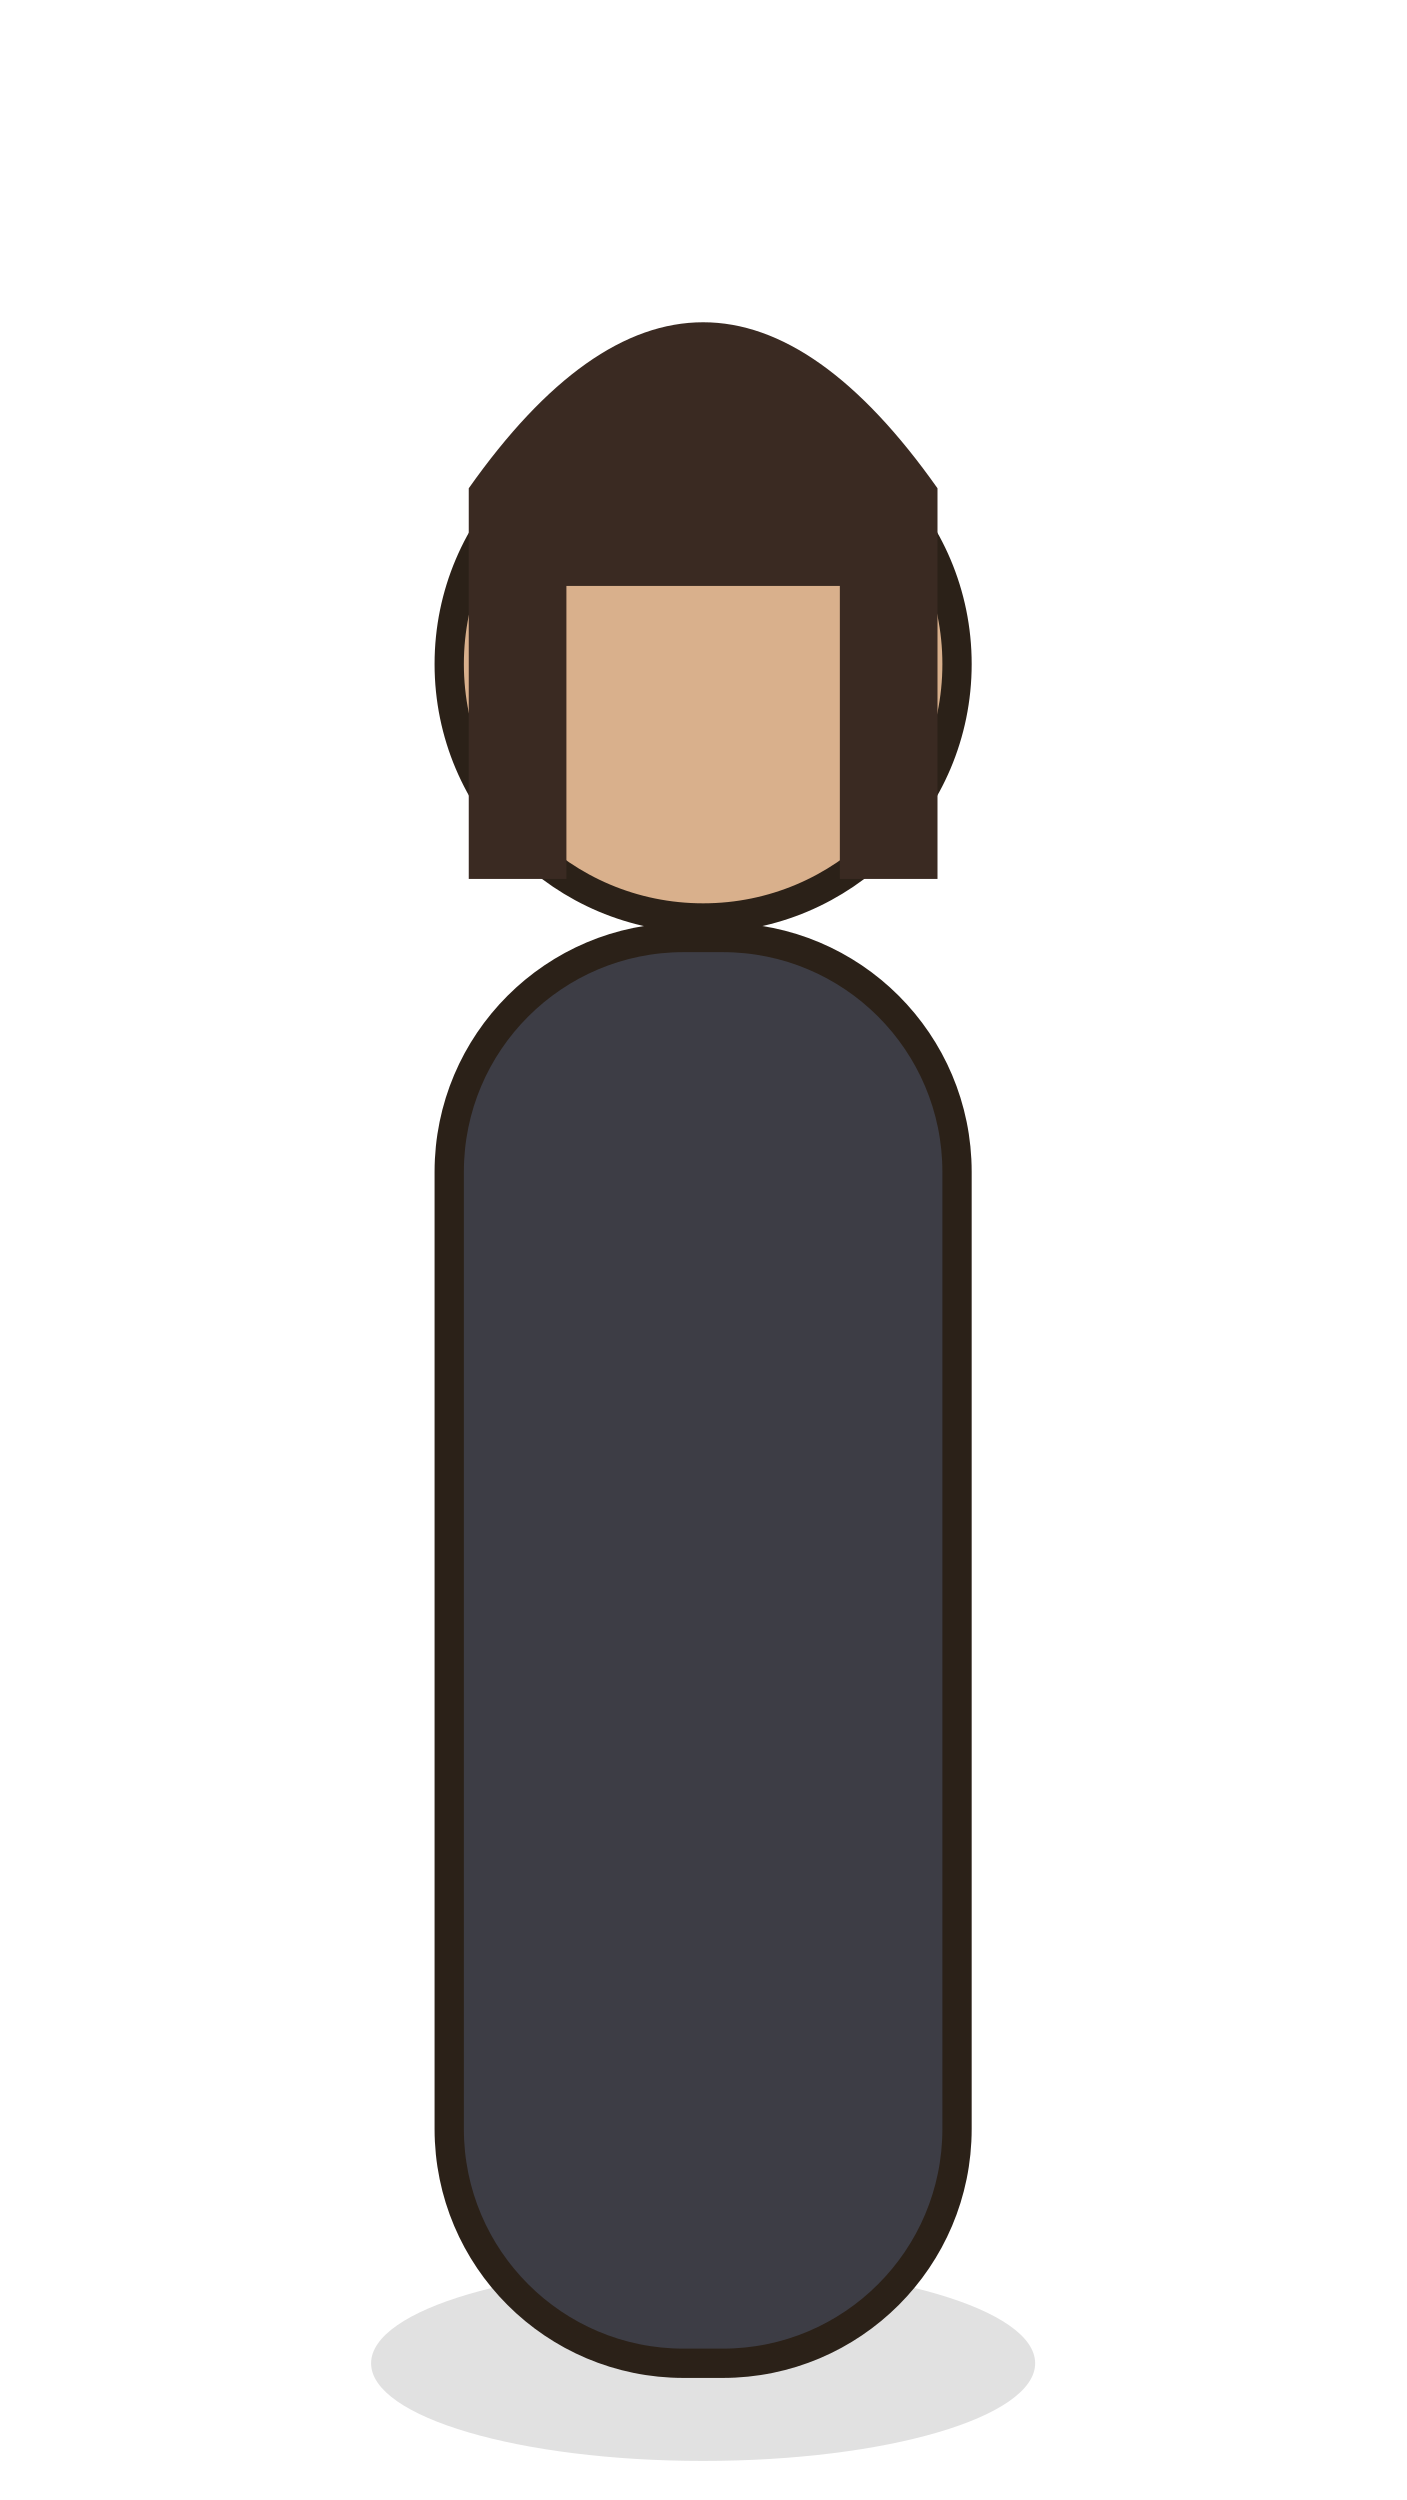
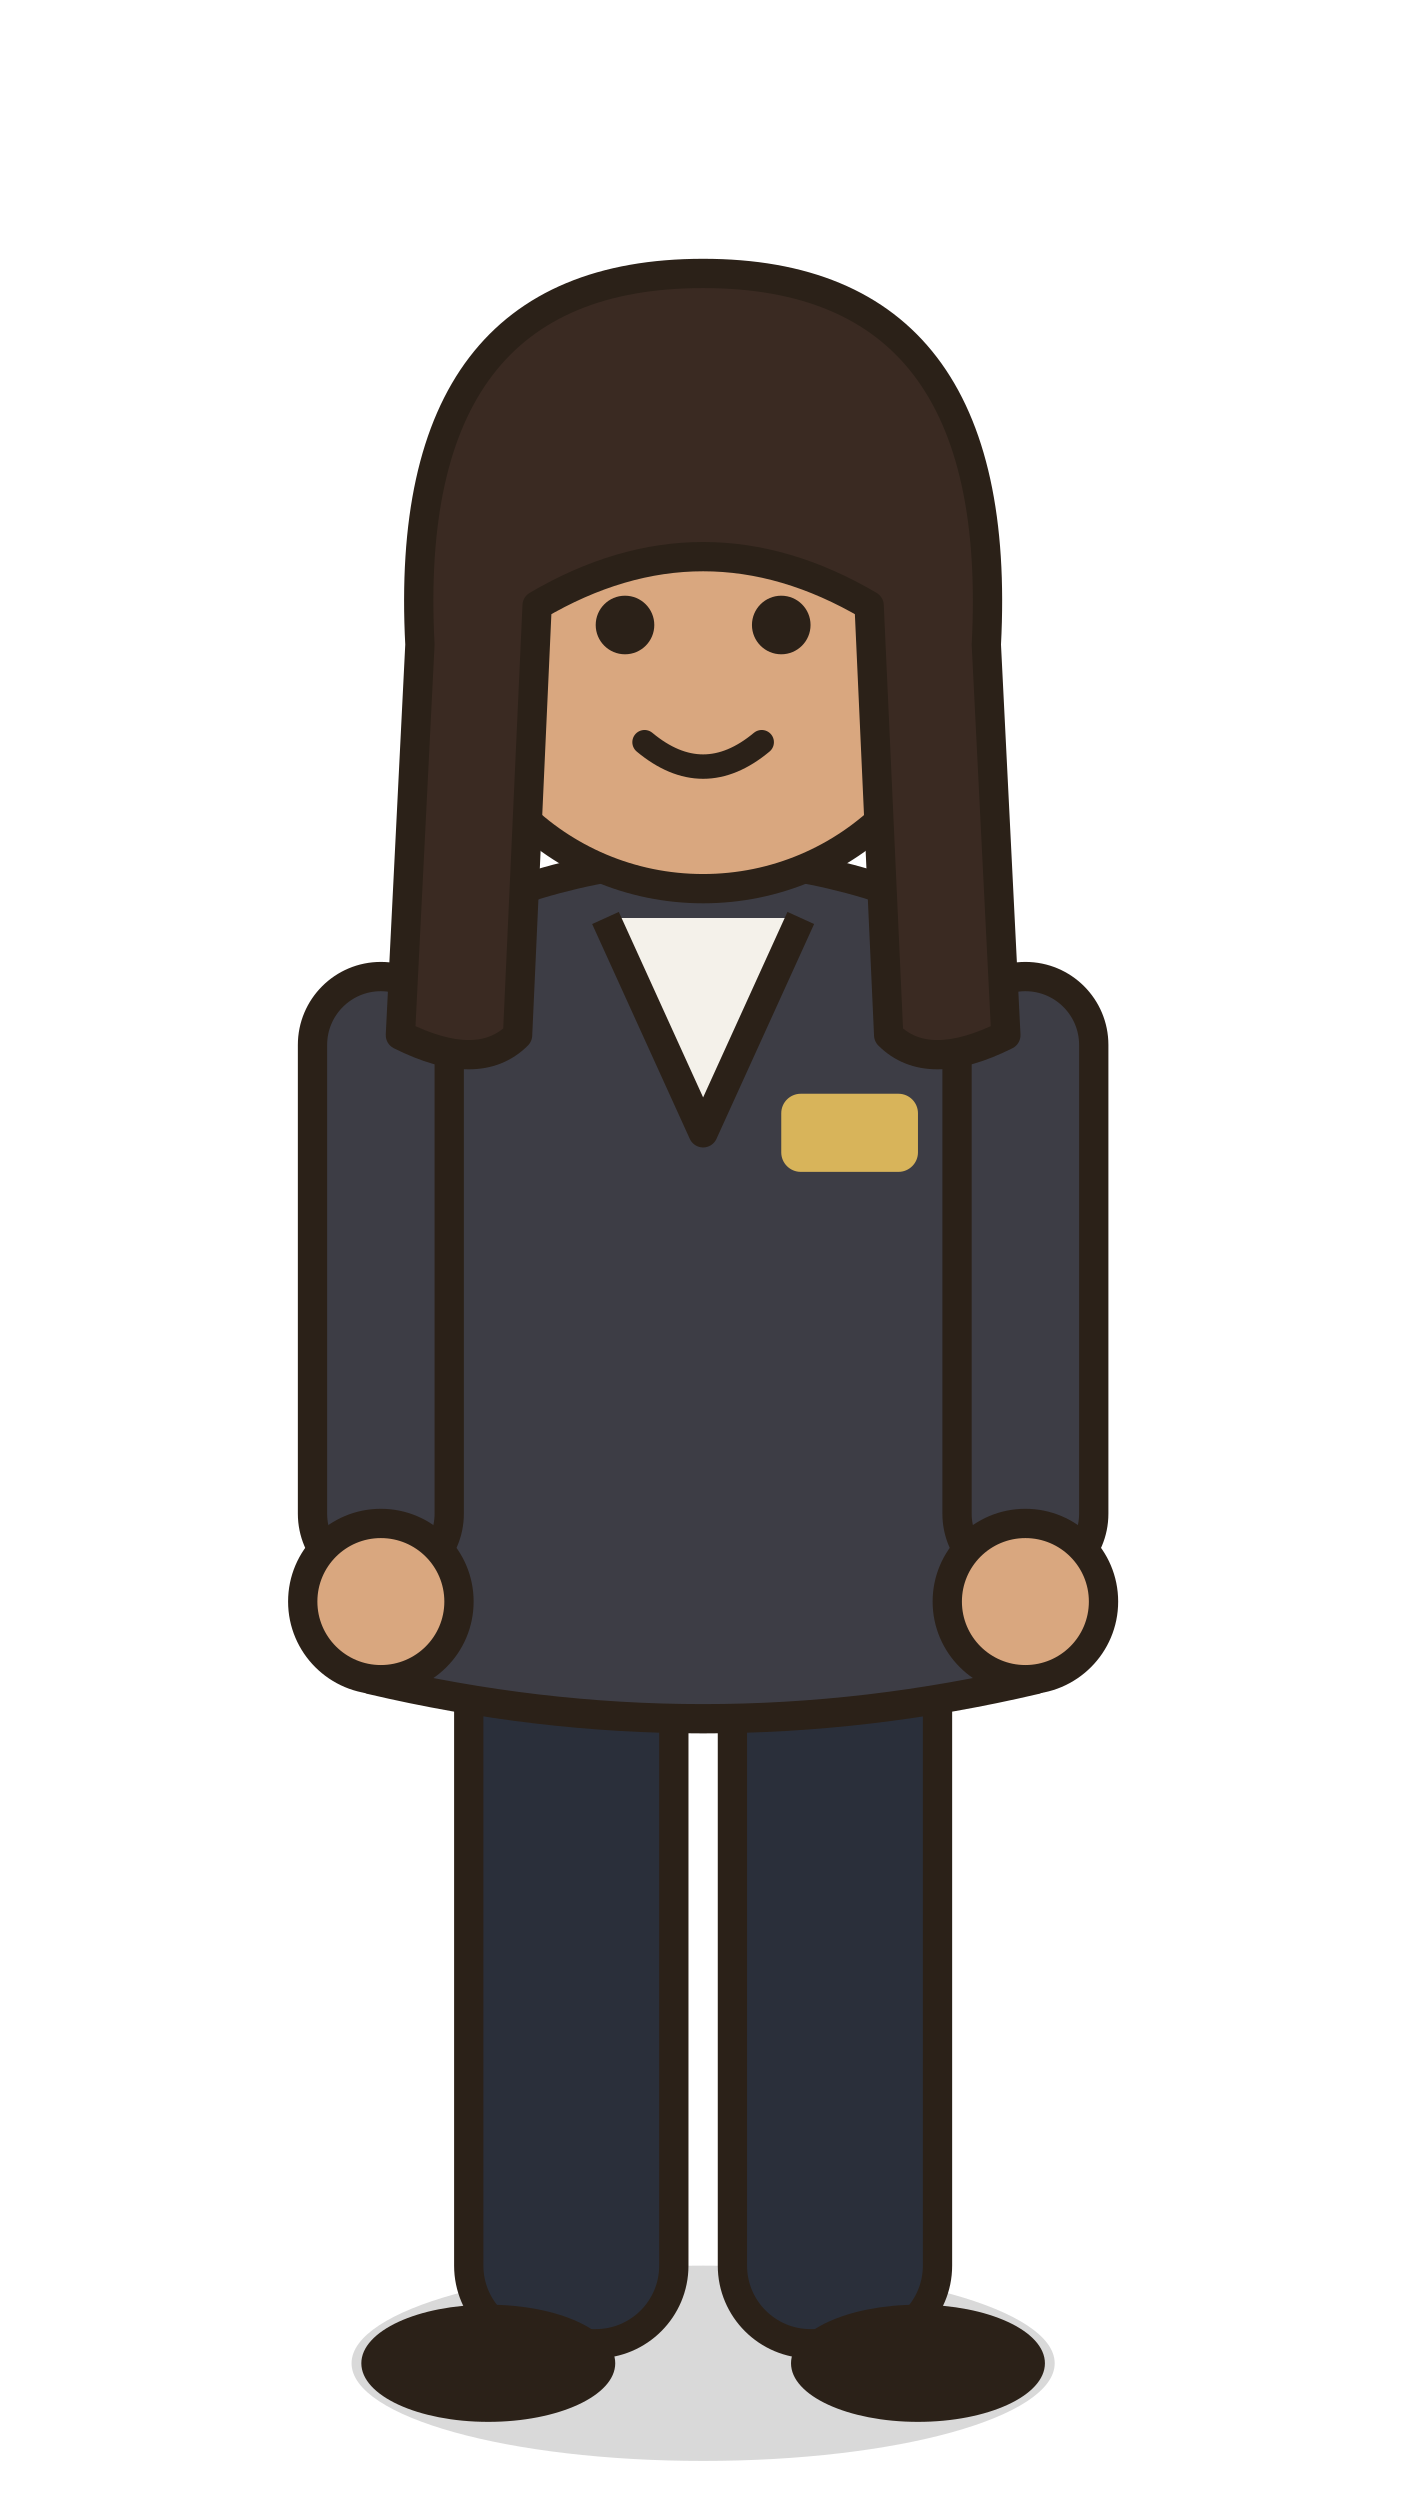
<svg xmlns="http://www.w3.org/2000/svg" width="144" height="256" viewBox="0 0 144 256">
-   <ellipse cx="72" cy="242" rx="34" ry="10" fill="#000" fill-opacity="0.12" />
-   <rect x="46" y="96" width="52" height="146" rx="24" fill="#3d3d45" stroke="#2b2118" stroke-width="3" />
-   <circle cx="72" cy="68" r="26" fill="#d9b08c" stroke="#2b2118" stroke-width="3" />
-   <path d="M48,50 q24,-34 48,0 v40 h-10 v-30 h-28 v30 h-10z" fill="#3a2a22" />
+   <ellipse cx="72" cy="242" rx="36" ry="10" fill="#000" fill-opacity="0.15" />
+   <rect x="48" y="166" width="21" height="74" rx="8" fill="#2a2f3a" stroke="#2b2118" stroke-width="3" stroke-linejoin="round" />
+   <rect x="75" y="166" width="21" height="74" rx="8" fill="#2a2f3a" stroke="#2b2118" stroke-width="3" stroke-linejoin="round" />
+   <path d="M42,96 q30,-16 60,0 l4,76 q-34,8 -68,0 z" fill="#3d3d45" stroke="#2b2118" stroke-width="3" stroke-linejoin="round" />
+   <path d="M62,94 l10,22 l10,-22" fill="#f4f1ea" stroke="#2b2118" stroke-width="3" stroke-linejoin="round" />
+   <ellipse cx="50" cy="242" rx="13" ry="6" fill="#2b2118" />
+   <ellipse cx="94" cy="242" rx="13" ry="6" fill="#2b2118" />
+   <rect x="32" y="100" width="14" height="62" rx="7" fill="#3d3d45" stroke="#2b2118" stroke-width="3" stroke-linejoin="round" />
+   <rect x="98" y="100" width="14" height="62" rx="7" fill="#3d3d45" stroke="#2b2118" stroke-width="3" stroke-linejoin="round" />
+   <circle cx="39" cy="164" r="8" fill="#d9a77f" stroke="#2b2118" stroke-width="3" stroke-linejoin="round" />
+   <circle cx="105" cy="164" r="8" fill="#d9a77f" stroke="#2b2118" stroke-width="3" stroke-linejoin="round" />
+   <rect x="80" y="112" width="14" height="8" rx="2" fill="#d8b45a" />
+   <circle cx="72" cy="64" r="27" fill="#d9a77f" stroke="#2b2118" stroke-width="3" stroke-linejoin="round" />
+   <path d="M43,66 q-2,-38 29,-38 q31,0 29,38 l2,40 q-8,4 -12,0 l-2,-44 q-17,-10 -34,0 l-2,44 q-4,4 -12,0z" fill="#3a2a22" stroke="#2b2118" stroke-width="3" stroke-linejoin="round" />
+   <circle cx="64" cy="64" r="3" fill="#2b2118" />
+   <circle cx="80" cy="64" r="3" fill="#2b2118" />
+   <path d="M66,76 q6,5 12,0" fill="none" stroke="#2b2118" stroke-width="2.5" stroke-linecap="round" />
</svg>
